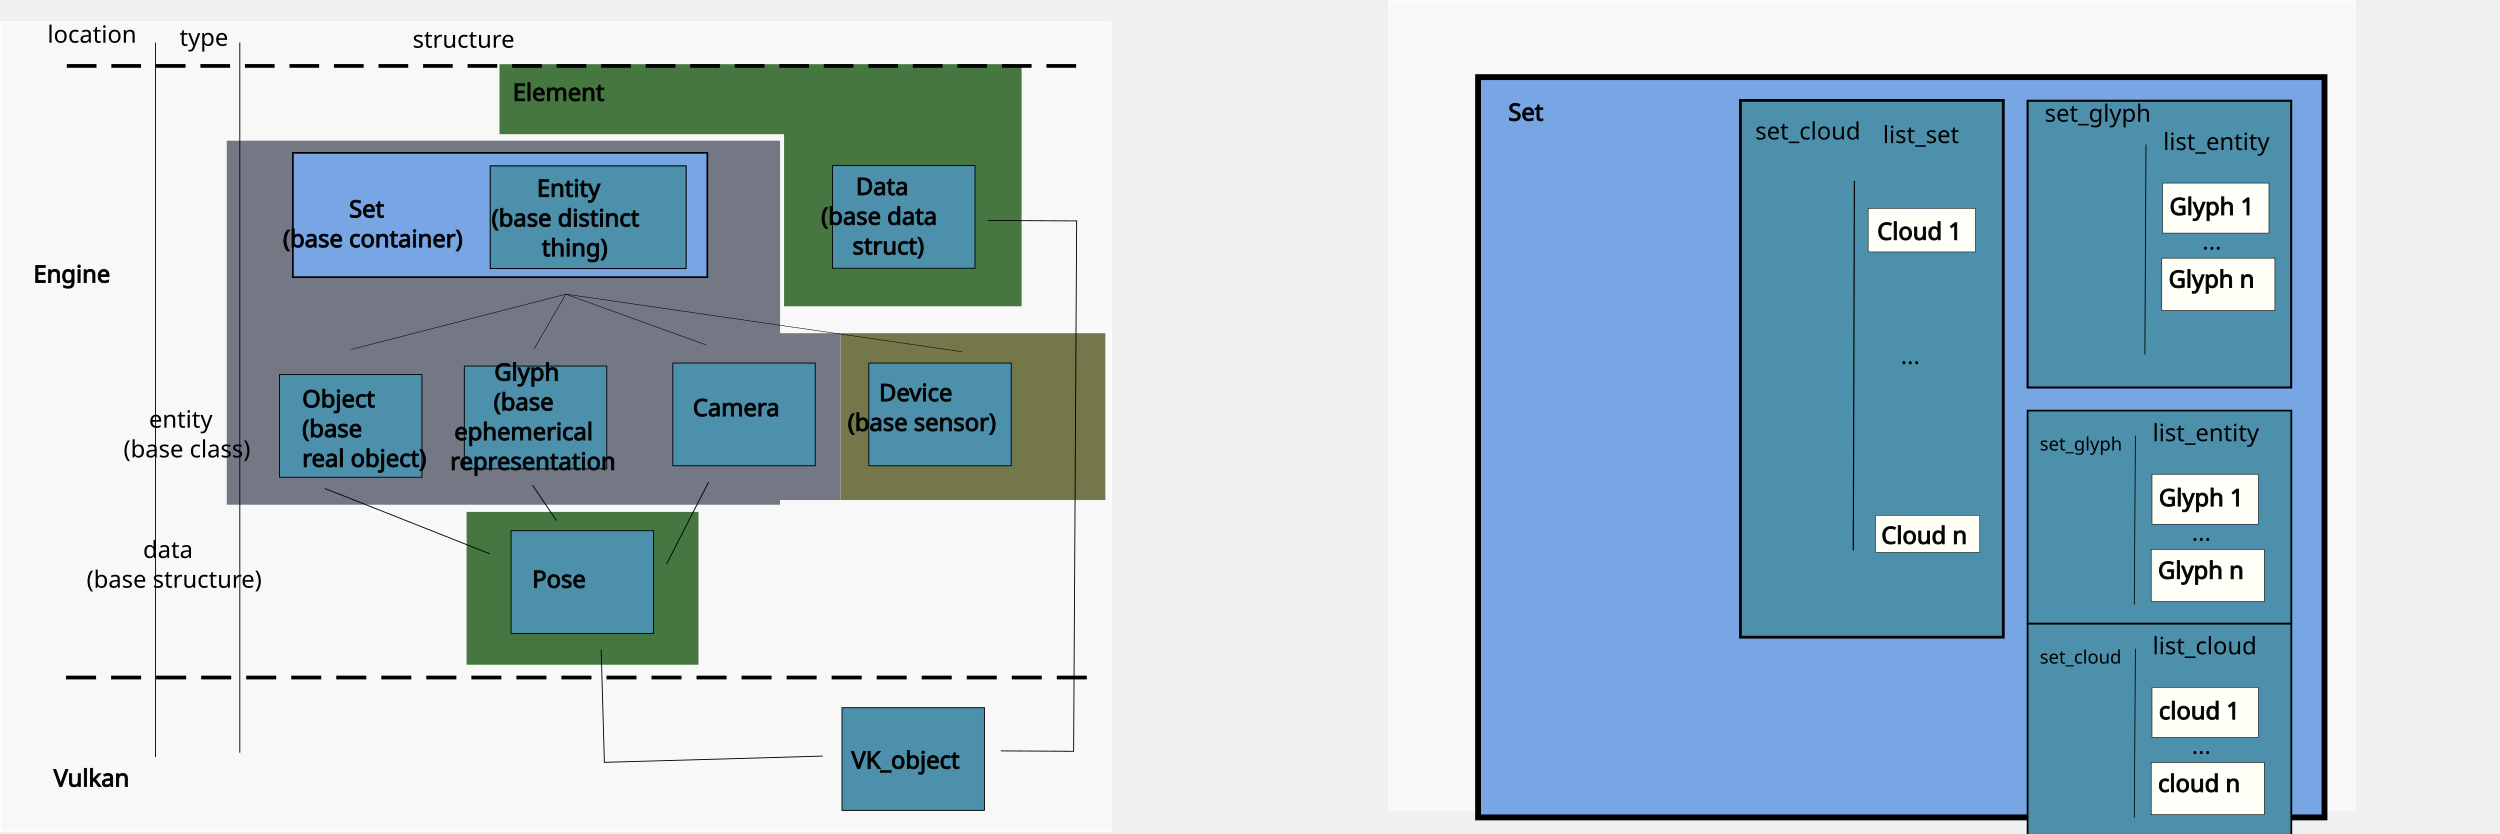
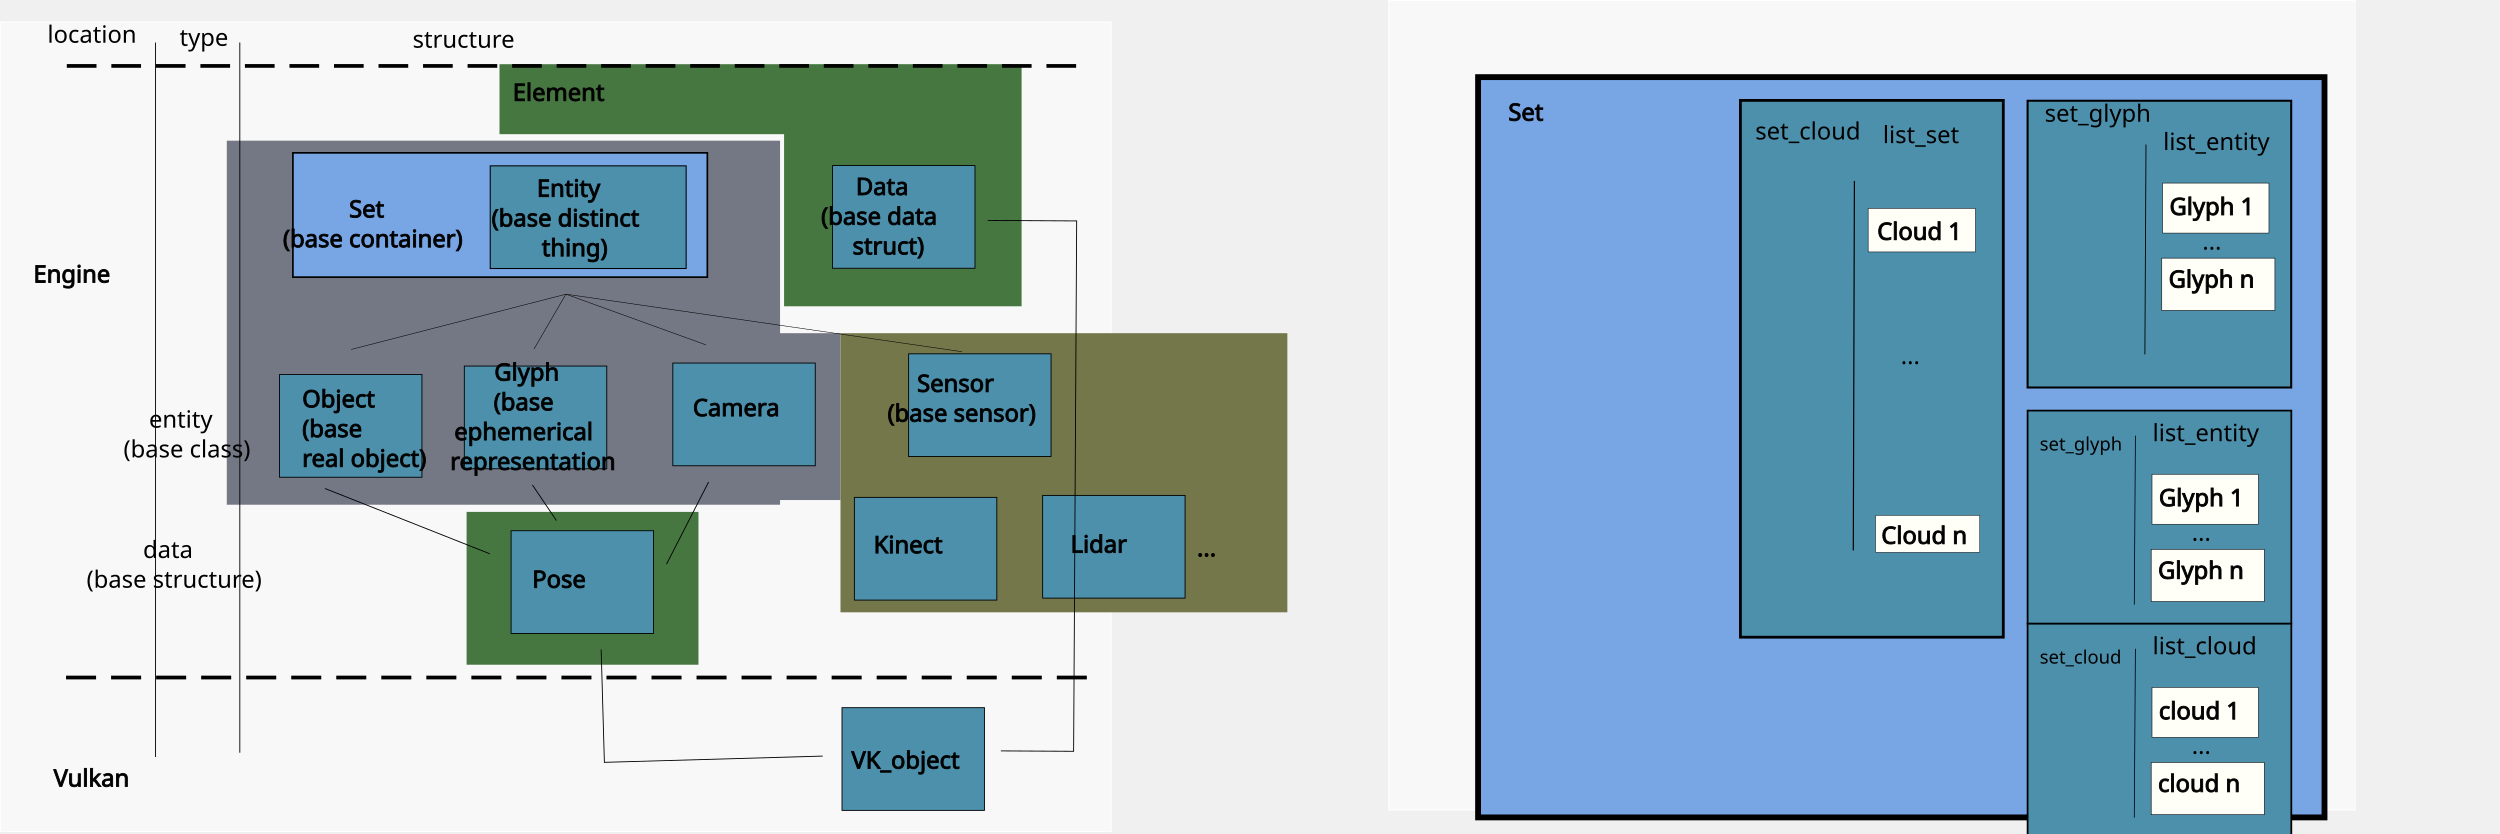
<svg xmlns="http://www.w3.org/2000/svg" width="741.434mm" height="247.051mm" viewBox="0 0 741.434 247.051" version="1.1" id="svg5">
  <defs id="defs2">
    <marker style="overflow:visible" id="TriangleOutL" refX="0.0" refY="0.0" orient="auto">
      <path transform="scale(0.8)" style="fill-rule:evenodd;fill:context-stroke;stroke:context-stroke;stroke-width:1.0pt" d="M 5.77,0.0 L -2.88,5.0 L -2.88,-5.0 L 5.77,0.0 z " id="path2060" />
    </marker>
    <marker style="overflow:visible" id="TriangleInL" refX="0.0" refY="0.0" orient="auto">
      <path transform="scale(-0.8)" style="fill-rule:evenodd;fill:context-stroke;stroke:context-stroke;stroke-width:1.0pt" d="M 5.77,0.0 L -2.88,5.0 L -2.88,-5.0 L 5.77,0.0 z " id="path2051" />
    </marker>
    <marker style="overflow:visible" id="TriangleInM" refX="0.0" refY="0.0" orient="auto">
      <path transform="scale(-0.4)" style="fill-rule:evenodd;fill:context-stroke;stroke:context-stroke;stroke-width:1.0pt" d="M 5.77,0.0 L -2.88,5.0 L -2.88,-5.0 L 5.77,0.0 z " id="path2054" />
    </marker>
  </defs>
  <g id="layer1" transform="translate(331.2248,2.925876)">
    <rect style="fill:#ffffff;fill-opacity:0.555;stroke:#ffffff;stroke-width:0.292" id="rect16124" width="329.398" height="240.062" x="-331.079" y="3.59" />
    <rect style="opacity:1;fill:#477741;fill-opacity:1;stroke:none;stroke-width:3" id="rect33543" width="151.901" height="20.757" x="-183.086" y="16.111" ry="0" />
    <rect style="opacity:1;fill:#477741;fill-opacity:1;stroke:none;stroke-width:3.559" id="rect33963" width="70.444" height="71.591" x="-98.69" y="16.318" />
    <rect style="fill:#747784;fill-opacity:1;stroke:none;stroke-width:6.669" id="rect33963-1" width="164.082" height="107.96" x="-263.963" y="38.798" />
    <rect style="fill:#747784;fill-opacity:1;stroke:none;stroke-width:3.124" id="rect33963-1-4" width="78.541" height="49.482" x="-160.502" y="95.89" />
-     <rect style="fill:#74774a;fill-opacity:1;stroke:none;stroke-width:3.124" id="rect33963-1-4-6" width="78.541" height="49.482" x="-81.961" y="95.89" />
+     <rect style="fill:#74774a;fill-opacity:1;stroke:none;stroke-width:5.249" id="rect33963-1-4-6" width="132.531" height="82.777" x="-81.961" y="95.89" />
    <rect style="fill:#477741;fill-opacity:1;stroke:none;stroke-width:2.798" id="rect33963-3" width="68.768" height="45.324" x="-192.844" y="148.89" />
    <text xml:space="preserve" style="font-size:7.056px;line-height:1.25;font-family:sans-serif;-inkscape-font-specification:'sans-serif, Normal';text-align:center;text-anchor:middle;stroke:#000000;stroke-width:0.265;stroke-opacity:1" x="-160.98" y="26.963" id="text1714-6">
      <tspan style="text-align:center;text-anchor:middle;stroke:#000000;stroke-width:0.265;stroke-opacity:1" x="-160.98" y="26.963" id="tspan5735-0">Element</tspan>
    </text>
    <rect style="fill:#78a5e4;fill-opacity:1;stroke:#000000;stroke-width:0.497;stroke-opacity:1" id="rect896-8" width="122.913" height="36.862" x="-244.356" y="42.407" />
    <rect style="fill:#4d90ac;fill-opacity:1;stroke:#000000;stroke-width:0.311;stroke-opacity:1" id="rect896" width="58.104" height="30.443" x="-185.838" y="46.263" />
    <text xml:space="preserve" style="font-size:7.056px;line-height:1.25;font-family:sans-serif;-inkscape-font-specification:'sans-serif, Normal';text-align:center;text-anchor:middle;stroke:#000000;stroke-width:0.265;stroke-opacity:1" x="-156.19" y="55.411" id="text1714">
      <tspan style="text-align:center;text-anchor:middle;stroke:#000000;stroke-width:0.265;stroke-opacity:1" x="-156.19" y="55.411" id="tspan5735">Entity</tspan>
      <tspan style="text-align:center;text-anchor:middle;stroke:#000000;stroke-width:0.265;stroke-opacity:1" x="-156.19" y="64.23" id="tspan5782">(base distinct </tspan>
      <tspan style="text-align:center;text-anchor:middle;stroke:#000000;stroke-width:0.265;stroke-opacity:1" x="-156.19" y="73.05" id="tspan7902">thing)</tspan>
    </text>
    <rect style="fill:#4d90ac;fill-opacity:1;stroke:#000000;stroke-width:0.265;stroke-opacity:1" id="rect896-89" width="42.244" height="30.462" x="-248.332" y="108.151" />
    <text xml:space="preserve" style="font-size:7.056px;line-height:1.25;font-family:sans-serif;-inkscape-font-specification:'sans-serif, Normal';stroke:#000000;stroke-width:0.265;stroke-opacity:1" x="-241.606" y="117.866" id="text1714-64">
      <tspan id="tspan1712-3" style="stroke:#000000;stroke-width:0.265;stroke-opacity:1" x="-241.606" y="117.866">Object</tspan>
      <tspan style="stroke:#000000;stroke-width:0.265;stroke-opacity:1" x="-241.606" y="126.686" id="tspan31374">(base</tspan>
      <tspan style="stroke:#000000;stroke-width:0.265;stroke-opacity:1" x="-241.606" y="135.505" id="tspan31376">real object)</tspan>
    </text>
    <rect style="fill:#4d90ac;fill-opacity:1;stroke:#000000;stroke-width:0.265;stroke-opacity:1" id="rect896-89-3" width="42.244" height="30.462" x="-84.312" y="46.171" />
    <text xml:space="preserve" style="font-size:7.056px;line-height:1.25;font-family:sans-serif;-inkscape-font-specification:'sans-serif, Normal';text-align:center;text-anchor:middle;stroke:#000000;stroke-width:0.265;stroke-opacity:1" x="-63.176" y="54.882" id="text1714-64-1">
      <tspan id="tspan1712-3-7" style="text-align:center;text-anchor:middle;stroke:#000000;stroke-width:0.265;stroke-opacity:1" x="-63.176" y="54.882">Data</tspan>
      <tspan style="text-align:center;text-anchor:middle;stroke:#000000;stroke-width:0.265;stroke-opacity:1" x="-63.176" y="63.701" id="tspan11288">(base data </tspan>
      <tspan style="text-align:center;text-anchor:middle;stroke:#000000;stroke-width:0.265;stroke-opacity:1" x="-63.176" y="72.521" id="tspan14858">struct)</tspan>
    </text>
    <text xml:space="preserve" style="font-size:7.056px;line-height:1.25;font-family:sans-serif;-inkscape-font-specification:'sans-serif, Normal';text-align:center;text-anchor:middle;stroke:#000000;stroke-width:0.265;stroke-opacity:1" x="-216.072" y="61.55" id="text1714-83">
      <tspan style="text-align:center;text-anchor:middle;stroke:#000000;stroke-width:0.265;stroke-opacity:1" x="-216.072" y="61.55" id="tspan4414">Set</tspan>
      <tspan style="text-align:center;text-anchor:middle;stroke:#000000;stroke-width:0.265;stroke-opacity:1" x="-216.072" y="70.369" id="tspan4418">(base container)</tspan>
    </text>
    <rect style="fill:#4d90ac;fill-opacity:1;stroke:#000000;stroke-width:0.265;stroke-opacity:1" id="rect896-1-5" width="42.244" height="30.462" x="-81.513" y="206.952" />
    <text xml:space="preserve" style="font-size:7.056px;line-height:1.25;font-family:sans-serif;-inkscape-font-specification:'sans-serif, Normal';stroke:#000000;stroke-width:0.265;stroke-opacity:1" x="-78.71" y="225.005" id="text1714-7-9">
      <tspan id="tspan1712-5-7" style="stroke:#000000;stroke-width:0.265;stroke-opacity:1" x="-78.71" y="225.005">VK_object</tspan>
    </text>
    <rect style="fill:#4d90ac;fill-opacity:1;stroke:#000000;stroke-width:0.265;stroke-opacity:1" id="rect896-17" width="42.244" height="30.462" x="-193.519" y="105.636" />
    <text xml:space="preserve" style="font-size:7.056px;line-height:1.25;font-family:sans-serif;-inkscape-font-specification:'sans-serif, Normal';text-align:center;text-anchor:middle;stroke:#000000;stroke-width:0.265;stroke-opacity:1" x="-168.595" y="109.943" id="text1714-8">
      <tspan id="tspan1712-57" style="text-align:center;text-anchor:middle;stroke:#000000;stroke-width:0.265;stroke-opacity:1" x="-168.595" y="109.943">Glyph</tspan>
      <tspan style="text-align:center;text-anchor:middle;stroke:#000000;stroke-width:0.265;stroke-opacity:1" x="-168.595" y="118.763" id="tspan16066">(base </tspan>
      <tspan style="text-align:center;text-anchor:middle;stroke:#000000;stroke-width:0.265;stroke-opacity:1" x="-168.595" y="127.582" id="tspan20344">ephemerical </tspan>
      <tspan style="text-align:center;text-anchor:middle;stroke:#000000;stroke-width:0.265;stroke-opacity:1" x="-168.595" y="136.401" id="tspan23356">representation</tspan>
    </text>
-     <rect style="fill:#4d90ac;fill-opacity:1;stroke:#000000;stroke-width:0.265;stroke-opacity:1" id="rect896-17-4" width="42.244" height="30.462" x="-73.558" y="104.751" />
-     <text xml:space="preserve" style="font-size:7.056px;line-height:1.25;font-family:sans-serif;-inkscape-font-specification:'sans-serif, Normal';text-align:center;text-anchor:middle;stroke:#000000;stroke-width:0.265;stroke-opacity:1" x="-53.231" y="116.025" id="text1714-8-1">
-       <tspan id="tspan1712-57-8" style="text-align:center;text-anchor:middle;stroke:#000000;stroke-width:0.265;stroke-opacity:1" x="-53.231" y="116.025">Device</tspan>
-       <tspan style="text-align:center;text-anchor:middle;stroke:#000000;stroke-width:0.265;stroke-opacity:1" x="-53.231" y="124.844" id="tspan25914">(base sensor)</tspan>
+     <rect style="fill:#4d90ac;fill-opacity:1;stroke:#000000;stroke-width:0.265;stroke-opacity:1" id="rect896-17-4" width="42.244" height="30.462" x="-61.754" y="102.005" />
+     <text xml:space="preserve" style="font-size:7.056px;line-height:1.25;font-family:sans-serif;-inkscape-font-specification:'sans-serif, Normal';text-align:center;text-anchor:middle;stroke:#000000;stroke-width:0.265;stroke-opacity:1" x="-41.428" y="113.279" id="text1714-8-1">
+       <tspan id="tspan1712-57-8" style="text-align:center;text-anchor:middle;stroke:#000000;stroke-width:0.265;stroke-opacity:1" x="-41.428" y="113.279">Sensor</tspan>
+       <tspan style="text-align:center;text-anchor:middle;stroke:#000000;stroke-width:0.265;stroke-opacity:1" x="-41.428" y="122.098" id="tspan25914">(base sensor)</tspan>
+     </text>
+     <rect style="fill:#4d90ac;fill-opacity:1;stroke:#000000;stroke-width:0.265;stroke-opacity:1" id="rect896-17-4-4" width="42.244" height="30.462" x="-77.841" y="144.583" />
+     <text xml:space="preserve" style="font-size:7.056px;line-height:1.25;font-family:sans-serif;-inkscape-font-specification:'sans-serif, Normal';text-align:center;text-anchor:middle;stroke:#000000;stroke-width:0.265;stroke-opacity:1" x="-57.32" y="161.122" id="text1714-8-1-3">
+       <tspan style="text-align:center;text-anchor:middle;stroke:#000000;stroke-width:0.265;stroke-opacity:1" x="-57.32" y="161.122" id="tspan25914-4">Kinect</tspan>
+     </text>
+     <rect style="fill:#4d90ac;fill-opacity:1;stroke:#000000;stroke-width:0.265;stroke-opacity:1" id="rect896-17-4-42" width="42.244" height="30.462" x="-22.007" y="144.003" />
+     <text xml:space="preserve" style="font-size:7.056px;line-height:1.25;font-family:sans-serif;-inkscape-font-specification:'sans-serif, Normal';text-align:center;text-anchor:middle;stroke:#000000;stroke-width:0.265;stroke-opacity:1" x="-0.775" y="160.962" id="text1714-8-1-2">
+       <tspan style="text-align:center;text-anchor:middle;stroke:#000000;stroke-width:0.265;stroke-opacity:1" x="-0.775" y="160.962" id="tspan25914-41">Lidar</tspan>
+     </text>
+     <text xml:space="preserve" style="font-size:7.056px;line-height:1.25;font-family:sans-serif;-inkscape-font-specification:'sans-serif, Normal';text-align:center;text-anchor:middle;stroke:#000000;stroke-width:0.265;stroke-opacity:1" x="31.19" y="162.059" id="text1714-8-1-2-8">
+       <tspan style="text-align:center;text-anchor:middle;stroke:#000000;stroke-width:0.265;stroke-opacity:1" x="31.19" y="162.059" id="tspan25914-41-9">...</tspan>
    </text>
    <rect style="fill:#4d90ac;fill-opacity:1;stroke:#000000;stroke-width:0.265;stroke-opacity:1" id="rect896-17-4-1" width="42.244" height="30.462" x="-131.684" y="104.745" />
    <text xml:space="preserve" style="font-size:7.056px;line-height:1.25;font-family:sans-serif;-inkscape-font-specification:'sans-serif, Normal';stroke:#000000;stroke-width:0.265;stroke-opacity:1" x="-125.745" y="120.475" id="text1714-8-1-7">
      <tspan id="tspan1712-57-8-5" style="stroke:#000000;stroke-width:0.265;stroke-opacity:1" x="-125.745" y="120.475">Camera</tspan>
    </text>
    <text xml:space="preserve" style="font-size:7.056px;line-height:1.25;font-family:sans-serif;-inkscape-font-specification:'sans-serif, Normal';stroke:#000000;stroke-width:0.265;stroke-opacity:1" x="-321.31" y="80.848" id="text10767">
      <tspan id="tspan10765" style="stroke:#000000;stroke-width:0.265;stroke-opacity:1" x="-321.31" y="80.848">Engine</tspan>
    </text>
    <text xml:space="preserve" style="font-size:7.056px;line-height:1.25;font-family:sans-serif;-inkscape-font-specification:'sans-serif, Normal';stroke:#000000;stroke-width:0.265;stroke-opacity:1" x="-315.326" y="230.328" id="text11761">
      <tspan id="tspan11759" style="stroke:#000000;stroke-width:0.265;stroke-opacity:1" x="-315.326" y="230.328">Vulkan</tspan>
    </text>
    <path style="fill:none;stroke:#000000;stroke-width:1.101;stroke-linecap:butt;stroke-linejoin:miter;stroke-miterlimit:4;stroke-dasharray:8.804, 4.402;stroke-dashoffset:0;stroke-opacity:1" d="M -311.409,16.625 H -11.314" id="path12759" />
    <path style="fill:none;stroke:#000000;stroke-width:1.113;stroke-linecap:butt;stroke-linejoin:miter;stroke-miterlimit:4;stroke-dasharray:8.904, 4.452;stroke-dashoffset:0;stroke-opacity:1" d="M -311.633,198.011 H -4.699" id="path12759-5" />
    <path style="fill:none;stroke:#000000;stroke-width:0.153px;stroke-linecap:butt;stroke-linejoin:miter;stroke-opacity:1" d="m -163.398,84.321 -9.472,16.288" id="path14612" />
    <path style="fill:none;stroke:#000000;stroke-width:0.153px;stroke-linecap:butt;stroke-linejoin:miter;stroke-opacity:1" d="m -163.398,84.321 -63.69,16.388" id="path14614" />
    <path style="fill:none;stroke:#000000;stroke-width:0.153px;stroke-linecap:butt;stroke-linejoin:miter;stroke-opacity:1" d="M -163.398,84.321 -45.904,101.389" id="path1873" />
    <path style="fill:none;stroke:#000000;stroke-width:0.153px;stroke-linecap:butt;stroke-linejoin:miter;stroke-opacity:1" d="m -163.398,84.321 41.542,15.037" id="path1873-1" />
    <rect style="fill:#ffffff;fill-opacity:0.555;stroke:#ffffff;stroke-width:0.273" id="rect16124-3" width="286.585" height="240.081" x="80.655" y="-2.79" />
    <rect style="fill:#ffffff;fill-opacity:0.555;stroke:#ffffff;stroke-width:0.215" id="rect16124-3-0" width="291.162" height="147.15" x="140.207" y="259.818" />
    <rect style="fill:#78a5e4;fill-opacity:1;stroke:#000000;stroke-width:1.734;stroke-opacity:1" id="rect896-8-1" width="251.026" height="219.547" x="107.136" y="19.949" />
    <rect style="fill:#4d90ac;fill-opacity:1;stroke:#000000;stroke-width:0.602;stroke-opacity:1" id="rect896-7" width="78.178" height="85.044" x="270.106" y="26.953" />
    <rect style="fill:#4d90ac;fill-opacity:1;stroke:#000000;stroke-width:0.823;stroke-opacity:1" id="rect896-7-2" width="77.958" height="159.202" x="184.941" y="26.849" />
    <rect style="fill:#fffff7;fill-opacity:1;stroke:#000000;stroke-width:0.15;stroke-opacity:1" id="rect896-17-4-1-4" width="31.811" height="12.914" x="222.821" y="58.876" />
    <text xml:space="preserve" style="font-size:7.056px;line-height:1.25;font-family:sans-serif;-inkscape-font-specification:'sans-serif, Normal';stroke:#000000;stroke-width:0.265;stroke-opacity:1" x="225.505" y="68.186" id="text1714-5">
      <tspan id="tspan1712-9" style="stroke:#000000;stroke-width:0.265;stroke-opacity:1" x="225.505" y="68.186">Cloud 1</tspan>
    </text>
    <rect style="fill:#fffff7;fill-opacity:1;stroke:#000000;stroke-width:0.136;stroke-opacity:1" id="rect896-17-4-1-4-8" width="30.887" height="10.939" x="225.033" y="149.925" />
    <text xml:space="preserve" style="font-size:7.056px;line-height:1.25;font-family:sans-serif;-inkscape-font-specification:'sans-serif, Normal';stroke:#000000;stroke-width:0.265;stroke-opacity:1" x="226.716" y="158.346" id="text1714-5-9">
      <tspan id="tspan1712-9-3" style="stroke:#000000;stroke-width:0.265;stroke-opacity:1" x="226.716" y="158.346">Cloud n</tspan>
    </text>
    <text xml:space="preserve" style="font-size:7.056px;line-height:1.25;font-family:sans-serif;-inkscape-font-specification:'sans-serif, Normal';stroke:#000000;stroke-width:0.265;stroke-opacity:1" x="116.098" y="32.844" id="text1714-83-7">
      <tspan id="tspan1712-1-8" style="stroke:#000000;stroke-width:0.265;stroke-opacity:1" x="116.098" y="32.844">Set</tspan>
    </text>
    <text xml:space="preserve" style="font-size:7.056px;line-height:1.25;font-family:sans-serif;-inkscape-font-specification:'sans-serif, Normal';stroke-width:0.265" x="189.342" y="38.43" id="text7446">
      <tspan id="tspan7444" style="stroke-width:0.265" x="189.342" y="38.43">set_cloud</tspan>
    </text>
    <rect style="fill:#fffff7;fill-opacity:1;stroke:#000000;stroke-width:0.16;stroke-opacity:1" id="rect896-17-4-1-4-9" width="31.545" height="14.833" x="310.143" y="51.369" />
    <text xml:space="preserve" style="font-size:7.056px;line-height:1.25;font-family:sans-serif;-inkscape-font-specification:'sans-serif, Normal';stroke:#000000;stroke-width:0.265;stroke-opacity:1" x="312.179" y="60.823" id="text1714-5-2">
      <tspan id="tspan1712-9-2" style="stroke:#000000;stroke-width:0.265;stroke-opacity:1" x="312.179" y="60.823">Glyph 1</tspan>
    </text>
    <rect style="fill:#fffff7;fill-opacity:1;stroke:#000000;stroke-width:0.169;stroke-opacity:1" id="rect896-17-4-1-4-5-4" width="33.558" height="15.517" x="309.899" y="73.63" />
    <text xml:space="preserve" style="font-size:7.056px;line-height:1.25;font-family:sans-serif;-inkscape-font-specification:'sans-serif, Normal';stroke:#000000;stroke-width:0.265;stroke-opacity:1" x="311.923" y="82.361" id="text1714-5-9-7">
      <tspan id="tspan1712-9-4-7" style="stroke:#000000;stroke-width:0.265;stroke-opacity:1" x="311.923" y="82.361">Glyph n</tspan>
    </text>
    <text xml:space="preserve" style="font-size:7.056px;line-height:1.25;font-family:sans-serif;-inkscape-font-specification:'sans-serif, Normal';stroke-width:0.265" x="321.918" y="71.095" id="text2702-5">
      <tspan id="tspan2700-4" style="stroke-width:0.265" x="321.918" y="71.095">...</tspan>
    </text>
    <text xml:space="preserve" style="font-size:7.056px;line-height:1.25;font-family:sans-serif;-inkscape-font-specification:'sans-serif, Normal';stroke-width:0.265" x="232.485" y="105.033" id="text2702-5-0">
      <tspan id="tspan2700-4-6" style="stroke-width:0.265" x="232.485" y="105.033">...</tspan>
    </text>
    <text xml:space="preserve" style="font-size:7.056px;line-height:1.25;font-family:sans-serif;-inkscape-font-specification:'sans-serif, Normal';stroke-width:0.265" x="275.169" y="33.171" id="text25968">
      <tspan id="tspan25966" style="stroke-width:0.265" x="275.169" y="33.171">set_glyph</tspan>
    </text>
    <rect style="fill:#4d90ac;fill-opacity:1;stroke:#000000;stroke-width:0.519;stroke-opacity:1" id="rect896-7-6" width="78.214" height="63.201" x="270.106" y="118.848" />
    <path style="fill:none;stroke:#000000;stroke-width:0.265px;stroke-linecap:butt;stroke-linejoin:miter;stroke-opacity:1" d="m 305.22,39.923 -0.329,62.266" id="path43190" />
    <path style="fill:none;stroke:#000000;stroke-width:0.351px;stroke-linecap:butt;stroke-linejoin:miter;stroke-opacity:1" d="M 218.741,50.729 218.412,160.32" id="path43190-2" />
    <text xml:space="preserve" style="font-size:7.056px;line-height:1.25;font-family:sans-serif;-inkscape-font-specification:'sans-serif, Normal';stroke-width:0.265" x="310.321" y="41.565" id="text44998">
      <tspan id="tspan44996" style="stroke-width:0.265" x="310.321" y="41.565">list_entity</tspan>
    </text>
    <rect style="fill:#fffff7;fill-opacity:1;stroke:#000000;stroke-width:0.16;stroke-opacity:1" id="rect896-17-4-1-4-9-5" width="31.545" height="14.833" x="307.003" y="137.718" />
    <text xml:space="preserve" style="font-size:7.056px;line-height:1.25;font-family:sans-serif;-inkscape-font-specification:'sans-serif, Normal';stroke:#000000;stroke-width:0.265;stroke-opacity:1" x="309.04" y="147.172" id="text1714-5-2-0">
      <tspan id="tspan1712-9-2-6" style="stroke:#000000;stroke-width:0.265;stroke-opacity:1" x="309.04" y="147.172">Glyph 1</tspan>
    </text>
    <rect style="fill:#fffff7;fill-opacity:1;stroke:#000000;stroke-width:0.169;stroke-opacity:1" id="rect896-17-4-1-4-5-4-4" width="33.558" height="15.517" x="306.76" y="159.979" />
    <text xml:space="preserve" style="font-size:7.056px;line-height:1.25;font-family:sans-serif;-inkscape-font-specification:'sans-serif, Normal';stroke:#000000;stroke-width:0.265;stroke-opacity:1" x="308.784" y="168.71" id="text1714-5-9-7-6">
      <tspan id="tspan1712-9-4-7-2" style="stroke:#000000;stroke-width:0.265;stroke-opacity:1" x="308.784" y="168.71">Glyph n</tspan>
    </text>
    <text xml:space="preserve" style="font-size:7.056px;line-height:1.25;font-family:sans-serif;-inkscape-font-specification:'sans-serif, Normal';stroke-width:0.265" x="318.779" y="157.444" id="text2702-5-5">
      <tspan id="tspan2700-4-8" style="stroke-width:0.265" x="318.779" y="157.444">...</tspan>
    </text>
    <text xml:space="preserve" style="font-size:5.479px;line-height:1.25;font-family:sans-serif;-inkscape-font-specification:'sans-serif, Normal';stroke-width:0.205" x="273.697" y="130.676" id="text25968-6">
      <tspan id="tspan25966-2" style="stroke-width:0.205" x="273.697" y="130.676">set_glyph</tspan>
    </text>
    <path style="fill:none;stroke:#000000;stroke-width:0.238px;stroke-linecap:butt;stroke-linejoin:miter;stroke-opacity:1" d="m 302.081,126.273 -0.33,50.106" id="path43190-8" />
    <text xml:space="preserve" style="font-size:7.056px;line-height:1.25;font-family:sans-serif;-inkscape-font-specification:'sans-serif, Normal';stroke-width:0.265" x="307.181" y="127.914" id="text44998-4">
      <tspan id="tspan44996-7" style="stroke-width:0.265" x="307.181" y="127.914">list_entity</tspan>
    </text>
    <rect style="fill:#4d90ac;fill-opacity:1;stroke:#000000;stroke-width:0.519;stroke-opacity:1" id="rect896-7-6-9" width="78.214" height="63.201" x="270.106" y="182.049" />
    <rect style="fill:#fffff7;fill-opacity:1;stroke:#000000;stroke-width:0.16;stroke-opacity:1" id="rect896-17-4-1-4-9-5-9" width="31.545" height="14.833" x="307.003" y="200.919" />
    <text xml:space="preserve" style="font-size:7.056px;line-height:1.25;font-family:sans-serif;-inkscape-font-specification:'sans-serif, Normal';stroke:#000000;stroke-width:0.265;stroke-opacity:1" x="309.04" y="210.373" id="text1714-5-2-0-0">
      <tspan id="tspan1712-9-2-6-8" style="stroke:#000000;stroke-width:0.265;stroke-opacity:1" x="309.04" y="210.373">cloud 1</tspan>
    </text>
    <rect style="fill:#fffff7;fill-opacity:1;stroke:#000000;stroke-width:0.169;stroke-opacity:1" id="rect896-17-4-1-4-5-4-4-1" width="33.558" height="15.517" x="306.76" y="223.18" />
    <text xml:space="preserve" style="font-size:7.056px;line-height:1.25;font-family:sans-serif;-inkscape-font-specification:'sans-serif, Normal';stroke:#000000;stroke-width:0.265;stroke-opacity:1" x="308.784" y="231.911" id="text1714-5-9-7-6-3">
      <tspan id="tspan1712-9-4-7-2-1" style="stroke:#000000;stroke-width:0.265;stroke-opacity:1" x="308.784" y="231.911">cloud n</tspan>
    </text>
    <text xml:space="preserve" style="font-size:7.056px;line-height:1.25;font-family:sans-serif;-inkscape-font-specification:'sans-serif, Normal';stroke-width:0.265" x="318.779" y="220.645" id="text2702-5-5-1">
      <tspan id="tspan2700-4-8-0" style="stroke-width:0.265" x="318.779" y="220.645">...</tspan>
    </text>
    <text xml:space="preserve" style="font-size:5.479px;line-height:1.25;font-family:sans-serif;-inkscape-font-specification:'sans-serif, Normal';stroke-width:0.205" x="273.697" y="193.877" id="text25968-6-3">
      <tspan id="tspan25966-2-4" style="stroke-width:0.205" x="273.697" y="193.877">set_cloud</tspan>
    </text>
    <path style="fill:none;stroke:#000000;stroke-width:0.238px;stroke-linecap:butt;stroke-linejoin:miter;stroke-opacity:1" d="m 302.081,189.474 -0.33,50.106" id="path43190-8-0" />
    <path style="fill:none;stroke:#000000;stroke-width:0.238px;stroke-linecap:butt;stroke-linejoin:miter;stroke-opacity:1" d="m 194.453,284.786 -0.33,50.106" id="path43190-8-0-1" />
    <path style="fill:none;stroke:#000000;stroke-width:0.238px;stroke-linecap:butt;stroke-linejoin:miter;stroke-opacity:1" d="m 239.618,284.938 -0.33,50.106" id="path43190-8-0-1-9" />
    <path style="fill:none;stroke:#000000;stroke-width:0.358px;stroke-linecap:butt;stroke-linejoin:miter;stroke-opacity:1" d="m 299.463,281.949 -0.325,115.656" id="path43190-8-0-1-9-2" />
    <path style="fill:none;stroke:#000000;stroke-width:0.358px;stroke-linecap:butt;stroke-linejoin:miter;stroke-opacity:1" d="M 363.132,283.07 362.807,398.726" id="path43190-8-0-1-9-2-5" />
    <text xml:space="preserve" style="font-size:7.056px;line-height:1.25;font-family:sans-serif;-inkscape-font-specification:'sans-serif, Normal';stroke-width:0.265" x="307.181" y="191.116" id="text44998-4-3">
      <tspan id="tspan44996-7-9" style="stroke-width:0.265" x="307.181" y="191.116">list_cloud</tspan>
    </text>
    <text xml:space="preserve" style="font-size:7.056px;line-height:1.25;font-family:sans-serif;-inkscape-font-specification:'sans-serif, Normal';stroke-width:0.265" x="227.192" y="39.515" id="text44998-4-2">
      <tspan id="tspan44996-7-4" style="stroke-width:0.265" x="227.192" y="39.515">list_set</tspan>
    </text>
    <text xml:space="preserve" style="font-size:7.056px;line-height:1.25;font-family:sans-serif;-inkscape-font-specification:'sans-serif, Normal';stroke-width:0.265" x="164.102" y="291.428" id="text69573">
      <tspan id="tspan69571" style="stroke-width:0.265" x="164.102" y="291.428">dataset</tspan>
    </text>
    <text xml:space="preserve" style="font-size:7.056px;line-height:1.25;font-family:sans-serif;-inkscape-font-specification:'sans-serif, Normal';stroke-width:0.265" x="196.769" y="290.579" id="text70765">
      <tspan id="tspan70763" style="stroke-width:0.265" x="196.769" y="290.579">world</tspan>
    </text>
    <text xml:space="preserve" style="font-size:7.056px;line-height:1.25;font-family:sans-serif;-inkscape-font-specification:'sans-serif, Normal';stroke-width:0.265" x="196.364" y="305.321" id="text71825">
      <tspan id="tspan71823" style="stroke-width:0.265" x="196.364" y="305.321">Scene</tspan>
    </text>
    <text xml:space="preserve" style="font-size:7.056px;line-height:1.25;font-family:sans-serif;-inkscape-font-specification:'sans-serif, Normal';stroke-width:0.265" x="245.875" y="290.634" id="text74757">
      <tspan id="tspan74755" style="stroke-width:0.265" x="245.875" y="290.634">Glyph</tspan>
    </text>
    <text xml:space="preserve" style="font-size:7.056px;line-height:1.25;font-family:sans-serif;-inkscape-font-specification:'sans-serif, Normal';stroke-width:0.265" x="245.097" y="304.753" id="text77149">
      <tspan id="tspan77147" style="stroke-width:0.265" x="245.097" y="304.753">Capture/</tspan>
      <tspan style="stroke-width:0.265" x="245.097" y="313.572" id="tspan78315">Playback_ID</tspan>
    </text>
    <path style="fill:none;stroke:#000000;stroke-width:0.361px;stroke-linecap:butt;stroke-linejoin:miter;stroke-opacity:1" d="m 195.024,296.123 h 226.472" id="path79090" />
    <path style="fill:none;stroke:#000000;stroke-width:0.323px;stroke-linecap:butt;stroke-linejoin:miter;stroke-opacity:1" d="M 241.87,351.225 H 423.442" id="path79090-6" />
    <text xml:space="preserve" style="font-size:7.056px;line-height:1.25;font-family:sans-serif;-inkscape-font-specification:'sans-serif, Normal';stroke-width:0.265" x="248.819" y="364.621" id="text80172">
      <tspan id="tspan80170" style="stroke-width:0.265" x="248.819" y="364.621">cloud_name</tspan>
    </text>
    <text xml:space="preserve" style="font-size:7.056px;line-height:1.25;font-family:sans-serif;-inkscape-font-specification:'sans-serif, Normal';stroke-width:0.265" x="304.365" y="305.814" id="text86422">
      <tspan id="tspan86420" style="stroke-width:0.265" x="304.365" y="305.814">Glyph</tspan>
    </text>
    <text xml:space="preserve" style="font-size:7.056px;line-height:1.25;font-family:sans-serif;-inkscape-font-specification:'sans-serif, Normal';stroke-width:0.265" x="367.551" y="304.944" id="text86422-2">
      <tspan id="tspan86420-76" style="stroke-width:0.265" x="367.551" y="304.944">AABB</tspan>
    </text>
    <text xml:space="preserve" style="font-size:7.056px;line-height:1.25;font-family:sans-serif;-inkscape-font-specification:'sans-serif, Normal';stroke-width:0.265" x="303.546" y="325.718" id="text86422-6">
      <tspan id="tspan86420-7" style="stroke-width:0.265" x="303.546" y="325.718">Camera</tspan>
    </text>
    <text xml:space="preserve" style="font-size:7.056px;line-height:1.25;font-family:sans-serif;-inkscape-font-specification:'sans-serif, Normal';fill:#007f00;fill-opacity:1;stroke-width:0.265" x="167.984" y="299.815" id="text89202">
      <tspan id="tspan89200" style="fill:#007f00;fill-opacity:1;stroke-width:0.265" x="167.984" y="299.815">Set</tspan>
    </text>
    <text xml:space="preserve" style="font-size:7.056px;line-height:1.25;font-family:sans-serif;-inkscape-font-specification:'sans-serif, Normal';fill:#007f00;fill-opacity:1;stroke-width:0.265" x="214.749" y="295.572" id="text89202-9">
      <tspan id="tspan89200-3" style="fill:#007f00;fill-opacity:1;stroke-width:0.265" x="214.749" y="295.572">Set</tspan>
    </text>
    <text xml:space="preserve" style="font-size:7.056px;line-height:1.25;font-family:sans-serif;-inkscape-font-specification:'sans-serif, Normal';fill:#007f00;fill-opacity:1;stroke-width:0.265" x="215.044" y="315.072" id="text89202-3">
      <tspan id="tspan89200-8" style="fill:#007f00;fill-opacity:1;stroke-width:0.265" x="215.044" y="315.072">Set</tspan>
    </text>
    <text xml:space="preserve" style="font-size:7.056px;line-height:1.25;font-family:sans-serif;-inkscape-font-specification:'sans-serif, Normal';fill:#007f00;fill-opacity:1;stroke-width:0.265" x="283.044" y="324.256" id="text89202-3-4">
      <tspan id="tspan89200-8-0" style="fill:#007f00;fill-opacity:1;stroke-width:0.265" x="283.044" y="324.256">Set</tspan>
    </text>
    <text xml:space="preserve" style="font-size:7.056px;line-height:1.25;font-family:sans-serif;-inkscape-font-specification:'sans-serif, Normal';fill:#007f00;fill-opacity:1;stroke-width:0.265" x="322.596" y="312.644" id="text89202-3-4-1">
      <tspan id="tspan89200-8-0-3" style="fill:#007f00;fill-opacity:1;stroke-width:0.265" x="322.596" y="312.644">Set</tspan>
    </text>
    <text xml:space="preserve" style="font-size:7.056px;line-height:1.25;font-family:sans-serif;-inkscape-font-specification:'sans-serif, Normal';fill:#007f00;fill-opacity:1;stroke-width:0.265" x="286.164" y="373.079" id="text89202-3-0">
      <tspan id="tspan89200-8-4" style="fill:#007f00;fill-opacity:1;stroke-width:0.265" x="286.164" y="373.079">Set</tspan>
    </text>
    <text xml:space="preserve" style="font-size:7.056px;line-height:1.25;font-family:sans-serif;-inkscape-font-specification:'sans-serif, Normal';fill:#004592;fill-opacity:1;stroke-width:0.265" x="388.12" y="311.862" id="text90900">
      <tspan id="tspan90898" style="fill:#004592;fill-opacity:1;stroke-width:0.265" x="388.12" y="311.862">Entity</tspan>
    </text>
    <text xml:space="preserve" style="font-size:7.056px;line-height:1.25;font-family:sans-serif;-inkscape-font-specification:'sans-serif, Normal';fill:#004592;fill-opacity:1;stroke-width:0.265" x="333.438" y="329.196" id="text90900-5">
      <tspan id="tspan90898-69" style="fill:#004592;fill-opacity:1;stroke-width:0.265" x="333.438" y="329.196">Entity</tspan>
    </text>
    <text xml:space="preserve" style="font-size:7.056px;line-height:1.25;font-family:sans-serif;-inkscape-font-specification:'sans-serif, Normal';stroke-width:0.265" x="310.972" y="383.437" id="text87800-8">
      <tspan id="tspan87798-7" style="stroke-width:0.265" x="310.972" y="383.437">cloud</tspan>
    </text>
    <text xml:space="preserve" style="font-size:7.056px;line-height:1.25;font-family:sans-serif;-inkscape-font-specification:'sans-serif, Normal';fill:#004592;fill-opacity:1;stroke-width:0.265" x="330.7" y="390.177" id="text90900-6-2">
      <tspan id="tspan90898-6-8" style="fill:#004592;fill-opacity:1;stroke-width:0.265" x="330.7" y="390.177">Entity</tspan>
    </text>
    <text xml:space="preserve" style="font-size:7.056px;line-height:1.25;font-family:sans-serif;-inkscape-font-specification:'sans-serif, Normal';stroke-width:0.265" x="302.77" y="342.432" id="text87800-8-2">
      <tspan id="tspan87798-7-9" style="stroke-width:0.265" x="302.77" y="342.432">cloud</tspan>
    </text>
    <text xml:space="preserve" style="font-size:7.056px;line-height:1.25;font-family:sans-serif;-inkscape-font-specification:'sans-serif, Normal';fill:#004592;fill-opacity:1;stroke-width:0.265" x="322.498" y="349.172" id="text90900-6-2-9">
      <tspan id="tspan90898-6-8-6" style="fill:#004592;fill-opacity:1;stroke-width:0.265" x="322.498" y="349.172">Entity</tspan>
    </text>
    <text xml:space="preserve" style="font-size:7.056px;line-height:1.25;font-family:sans-serif;-inkscape-font-specification:'sans-serif, Normal';fill:#004592;fill-opacity:1;stroke-width:0.265" x="266.469" y="293.903" id="text90900-0">
      <tspan id="tspan90898-5" style="fill:#004592;fill-opacity:1;stroke-width:0.265" x="266.469" y="293.903">Entity</tspan>
    </text>
    <text xml:space="preserve" style="font-size:7.056px;line-height:1.25;font-family:sans-serif;-inkscape-font-specification:'sans-serif, Normal';stroke-width:0.265" x="367.821" y="312.914" id="text97051">
      <tspan id="tspan97049" style="stroke-width:0.265" x="367.821" y="312.914">Axis</tspan>
    </text>
    <text xml:space="preserve" style="font-size:7.056px;line-height:1.25;font-family:sans-serif;-inkscape-font-specification:'sans-serif, Normal';stroke-width:0.265" x="311.292" y="367.119" id="text86422-21">
      <tspan id="tspan86420-5" style="stroke-width:0.265" x="311.292" y="367.119">Glyph</tspan>
    </text>
    <text xml:space="preserve" style="font-size:7.056px;line-height:1.25;font-family:sans-serif;-inkscape-font-specification:'sans-serif, Normal';stroke-width:0.265" x="369.652" y="363.216" id="text86422-2-9">
      <tspan id="tspan86420-76-9" style="stroke-width:0.265" x="369.652" y="363.216">AABB</tspan>
    </text>
    <text xml:space="preserve" style="font-size:7.056px;line-height:1.25;font-family:sans-serif;-inkscape-font-specification:'sans-serif, Normal';fill:#007f00;fill-opacity:1;stroke-width:0.265" x="329.522" y="373.948" id="text89202-3-4-1-1">
      <tspan id="tspan89200-8-0-3-4" style="fill:#007f00;fill-opacity:1;stroke-width:0.265" x="329.522" y="373.948">Set</tspan>
    </text>
    <text xml:space="preserve" style="font-size:7.056px;line-height:1.25;font-family:sans-serif;-inkscape-font-specification:'sans-serif, Normal';fill:#004592;fill-opacity:1;stroke-width:0.265" x="390.221" y="370.134" id="text90900-9">
      <tspan id="tspan90898-1" style="fill:#004592;fill-opacity:1;stroke-width:0.265" x="390.221" y="370.134">Entity</tspan>
    </text>
    <text xml:space="preserve" style="font-size:7.056px;line-height:1.25;font-family:sans-serif;-inkscape-font-specification:'sans-serif, Normal';stroke-width:0.265" x="369.922" y="371.186" id="text97051-0">
      <tspan id="tspan97049-7" style="stroke-width:0.265" x="369.922" y="371.186">Axis</tspan>
    </text>
    <rect style="fill:#ffffff;fill-opacity:0.555;stroke:#ffffff;stroke-width:0.194" id="rect16124-3-0-8" width="283.832" height="123.102" x="151.138" y="435.238" />
    <path style="fill:none;stroke:#000000;stroke-width:0.238px;stroke-linecap:butt;stroke-linejoin:miter;stroke-opacity:1" d="m 195.275,448.07 -0.33,50.106" id="path43190-8-0-1-7" />
    <path style="fill:none;stroke:#000000;stroke-width:0.238px;stroke-linecap:butt;stroke-linejoin:miter;stroke-opacity:1" d="m 240.44,448.222 -0.33,50.106" id="path43190-8-0-1-9-0" />
    <path style="fill:none;stroke:#000000;stroke-width:0.335px;stroke-linecap:butt;stroke-linejoin:miter;stroke-opacity:1" d="m 300.285,445.234 -0.326,100.8" id="path43190-8-0-1-9-2-4" />
    <text xml:space="preserve" style="font-size:7.056px;line-height:1.25;font-family:sans-serif;-inkscape-font-specification:'sans-serif, Normal';stroke-width:0.265" x="164.924" y="454.713" id="text69573-0">
      <tspan id="tspan69571-4" style="stroke-width:0.265" x="164.924" y="454.713">dataset</tspan>
    </text>
    <text xml:space="preserve" style="font-size:7.056px;line-height:1.25;font-family:sans-serif;-inkscape-font-specification:'sans-serif, Normal';stroke-width:0.265" x="197.591" y="453.863" id="text70765-2">
      <tspan id="tspan70763-9" style="stroke-width:0.265" x="197.591" y="453.863">world</tspan>
    </text>
    <text xml:space="preserve" style="font-size:7.056px;line-height:1.25;font-family:sans-serif;-inkscape-font-specification:'sans-serif, Normal';stroke-width:0.265" x="197.186" y="468.605" id="text71825-6">
      <tspan id="tspan71823-1" style="stroke-width:0.265" x="197.186" y="468.605">Scene</tspan>
    </text>
    <text xml:space="preserve" style="font-size:7.056px;line-height:1.25;font-family:sans-serif;-inkscape-font-specification:'sans-serif, Normal';stroke-width:0.265" x="246.697" y="453.918" id="text74757-0">
      <tspan id="tspan74755-4" style="stroke-width:0.265" x="246.697" y="453.918">Glyph</tspan>
    </text>
    <text xml:space="preserve" style="font-size:7.056px;line-height:1.25;font-family:sans-serif;-inkscape-font-specification:'sans-serif, Normal';stroke-width:0.265" x="245.919" y="468.037" id="text77149-2">
      <tspan id="tspan77147-2" style="stroke-width:0.265" x="245.919" y="468.037">Capture/</tspan>
      <tspan style="stroke-width:0.265" x="245.919" y="476.857" id="tspan78315-2">Playback_ID</tspan>
    </text>
    <path style="fill:none;stroke:#000000;stroke-width:0.361px;stroke-linecap:butt;stroke-linejoin:miter;stroke-opacity:1" d="M 195.846,459.408 H 422.318" id="path79090-0" />
    <path style="fill:none;stroke:#000000;stroke-width:0.323px;stroke-linecap:butt;stroke-linejoin:miter;stroke-opacity:1" d="M 240.828,511.468 H 422.401" id="path79090-6-5" />
    <text xml:space="preserve" style="font-size:7.056px;line-height:1.25;font-family:sans-serif;-inkscape-font-specification:'sans-serif, Normal';stroke-width:0.265" x="248.366" y="520.248" id="text80172-5">
      <tspan id="tspan80170-2" style="stroke-width:0.265" x="248.366" y="520.248">cloud_name</tspan>
    </text>
    <text xml:space="preserve" style="font-size:7.056px;line-height:1.25;font-family:sans-serif;-inkscape-font-specification:'sans-serif, Normal';stroke-width:0.265" x="351.828" y="491.274" id="text86422-2-2">
      <tspan id="tspan86420-76-8" style="stroke-width:0.265" x="351.828" y="491.274">AABB</tspan>
    </text>
    <text xml:space="preserve" style="font-size:7.056px;line-height:1.25;font-family:sans-serif;-inkscape-font-specification:'sans-serif, Normal';stroke-width:0.265" x="305.102" y="471.676" id="text86422-6-3">
      <tspan id="tspan86420-7-8" style="stroke-width:0.265" x="305.102" y="471.676">Camera</tspan>
    </text>
    <text xml:space="preserve" style="font-size:7.056px;line-height:1.25;font-family:sans-serif;-inkscape-font-specification:'sans-serif, Normal';fill:#007f00;fill-opacity:1;stroke-width:0.265" x="168.805" y="463.099" id="text89202-0">
      <tspan id="tspan89200-4" style="fill:#007f00;fill-opacity:1;stroke-width:0.265" x="168.805" y="463.099">Set</tspan>
    </text>
    <text xml:space="preserve" style="font-size:7.056px;line-height:1.25;font-family:sans-serif;-inkscape-font-specification:'sans-serif, Normal';fill:#007f00;fill-opacity:1;stroke-width:0.265" x="215.571" y="458.856" id="text89202-9-0">
      <tspan id="tspan89200-3-9" style="fill:#007f00;fill-opacity:1;stroke-width:0.265" x="215.571" y="458.856">Set</tspan>
    </text>
    <text xml:space="preserve" style="font-size:7.056px;line-height:1.25;font-family:sans-serif;-inkscape-font-specification:'sans-serif, Normal';fill:#007f00;fill-opacity:1;stroke-width:0.265" x="215.865" y="478.357" id="text89202-3-1">
      <tspan id="tspan89200-8-9" style="fill:#007f00;fill-opacity:1;stroke-width:0.265" x="215.865" y="478.357">Set</tspan>
    </text>
    <text xml:space="preserve" style="font-size:7.056px;line-height:1.25;font-family:sans-serif;-inkscape-font-specification:'sans-serif, Normal';fill:#007f00;fill-opacity:1;stroke-width:0.265" x="283.865" y="487.54" id="text89202-3-4-6">
      <tspan id="tspan89200-8-0-2" style="fill:#007f00;fill-opacity:1;stroke-width:0.265" x="283.865" y="487.54">Set</tspan>
    </text>
    <text xml:space="preserve" style="font-size:7.056px;line-height:1.25;font-family:sans-serif;-inkscape-font-specification:'sans-serif, Normal';fill:#007f00;fill-opacity:1;stroke-width:0.265" x="285.712" y="528.707" id="text89202-3-0-9">
      <tspan id="tspan89200-8-4-9" style="fill:#007f00;fill-opacity:1;stroke-width:0.265" x="285.712" y="528.707">Set</tspan>
    </text>
    <text xml:space="preserve" style="font-size:7.056px;line-height:1.25;font-family:sans-serif;-inkscape-font-specification:'sans-serif, Normal';fill:#004592;fill-opacity:1;stroke-width:0.265" x="334.995" y="475.154" id="text90900-5-0">
      <tspan id="tspan90898-69-5" style="fill:#004592;fill-opacity:1;stroke-width:0.265" x="334.995" y="475.154">Entity</tspan>
    </text>
    <text xml:space="preserve" style="font-size:7.056px;line-height:1.25;font-family:sans-serif;-inkscape-font-specification:'sans-serif, Normal';stroke-width:0.265" x="306.926" y="522.917" id="text87800-8-0">
      <tspan id="tspan87798-7-2" style="stroke-width:0.265" x="306.926" y="522.917">cloud</tspan>
    </text>
    <text xml:space="preserve" style="font-size:7.056px;line-height:1.25;font-family:sans-serif;-inkscape-font-specification:'sans-serif, Normal';fill:#004592;fill-opacity:1;stroke-width:0.265" x="326.654" y="529.657" id="text90900-6-2-94">
      <tspan id="tspan90898-6-8-3" style="fill:#004592;fill-opacity:1;stroke-width:0.265" x="326.654" y="529.657">Entity</tspan>
    </text>
    <text xml:space="preserve" style="font-size:7.056px;line-height:1.25;font-family:sans-serif;-inkscape-font-specification:'sans-serif, Normal';stroke-width:0.265" x="307.471" y="545.529" id="text87800-8-0-9">
      <tspan id="tspan87798-7-2-2" style="stroke-width:0.265" x="307.471" y="545.529">tree</tspan>
    </text>
    <text xml:space="preserve" style="font-size:7.056px;line-height:1.25;font-family:sans-serif;-inkscape-font-specification:'sans-serif, Normal';fill:#004592;fill-opacity:1;stroke-width:0.265" x="327.198" y="552.269" id="text90900-6-2-94-8">
      <tspan id="tspan90898-6-8-3-8" style="fill:#004592;fill-opacity:1;stroke-width:0.265" x="327.198" y="552.269">Entity</tspan>
    </text>
    <text xml:space="preserve" style="font-size:7.056px;line-height:1.25;font-family:sans-serif;-inkscape-font-specification:'sans-serif, Normal';stroke-width:0.265" x="304.327" y="488.39" id="text87800-8-2-5">
      <tspan id="tspan87798-7-9-1" style="stroke-width:0.265" x="304.327" y="488.39">cloud</tspan>
    </text>
    <text xml:space="preserve" style="font-size:7.056px;line-height:1.25;font-family:sans-serif;-inkscape-font-specification:'sans-serif, Normal';fill:#004592;fill-opacity:1;stroke-width:0.265" x="324.054" y="495.13" id="text90900-6-2-9-7">
      <tspan id="tspan90898-6-8-6-4" style="fill:#004592;fill-opacity:1;stroke-width:0.265" x="324.054" y="495.13">Entity</tspan>
    </text>
    <text xml:space="preserve" style="font-size:7.056px;line-height:1.25;font-family:sans-serif;-inkscape-font-specification:'sans-serif, Normal';fill:#004592;fill-opacity:1;stroke-width:0.265" x="267.29" y="457.187" id="text90900-0-3">
      <tspan id="tspan90898-5-1" style="fill:#004592;fill-opacity:1;stroke-width:0.265" x="267.29" y="457.187">Entity</tspan>
    </text>
    <text xml:space="preserve" style="font-size:7.056px;line-height:1.25;font-family:sans-serif;-inkscape-font-specification:'sans-serif, Normal';stroke-width:0.265" x="352.098" y="499.244" id="text97051-4">
      <tspan id="tspan97049-6" style="stroke-width:0.265" x="352.098" y="499.244">Axis</tspan>
    </text>
    <text xml:space="preserve" style="font-size:7.056px;line-height:1.25;font-family:sans-serif;-inkscape-font-specification:'sans-serif, Normal';stroke-width:0.265" x="348.702" y="526.956" id="text86422-2-9-2">
      <tspan id="tspan86420-76-9-2" style="stroke-width:0.265" x="348.702" y="526.956">AABB</tspan>
    </text>
    <text xml:space="preserve" style="font-size:7.056px;line-height:1.25;font-family:sans-serif;-inkscape-font-specification:'sans-serif, Normal';stroke-width:0.265" x="348.972" y="534.926" id="text97051-0-8">
      <tspan id="tspan97049-7-8" style="stroke-width:0.265" x="348.972" y="534.926">Axis</tspan>
    </text>
    <path style="fill:#fffffc;fill-opacity:1;stroke:#000000;stroke-width:0.603px;stroke-linecap:butt;stroke-linejoin:miter;stroke-opacity:1" d="m -170.33,369.5 v 46.279 l 41.354,41.354 h 56.637 L -35.903,420.696 V 365.759 L -80.461,321.2 h -55.538 z" id="path1077" />
    <circle style="fill:#000000;fill-opacity:1;stroke:none;stroke-width:0.603;stroke-miterlimit:4;stroke-dasharray:none;stroke-dashoffset:0" id="path4511" cx="-169.695" cy="368.959" r="3.933" />
    <circle style="fill:#000000;fill-opacity:1;stroke:none;stroke-width:0.603;stroke-miterlimit:4;stroke-dasharray:none;stroke-dashoffset:0" id="path4511-3" cx="-137.346" cy="321.086" r="3.933" />
    <circle style="fill:#000000;fill-opacity:1;stroke:none;stroke-width:0.603;stroke-miterlimit:4;stroke-dasharray:none;stroke-dashoffset:0" id="path4511-8" cx="-170.385" cy="414.517" r="3.933" />
    <circle style="fill:#000000;fill-opacity:1;stroke:none;stroke-width:0.603;stroke-miterlimit:4;stroke-dasharray:none;stroke-dashoffset:0" id="path4511-83" cx="-127.936" cy="457.423" r="3.933" />
    <circle style="fill:#000000;fill-opacity:1;stroke:none;stroke-width:0.603;stroke-miterlimit:4;stroke-dasharray:none;stroke-dashoffset:0" id="path4511-1" cx="-72.787" cy="457.641" r="3.933" />
    <circle style="fill:#000000;fill-opacity:1;stroke:none;stroke-width:0.603;stroke-miterlimit:4;stroke-dasharray:none;stroke-dashoffset:0" id="path4511-89" cx="-36.541" cy="422.329" r="3.933" />
    <circle style="fill:#000000;fill-opacity:1;stroke:none;stroke-width:0.603;stroke-miterlimit:4;stroke-dasharray:none;stroke-dashoffset:0" id="path4511-6" cx="-36.271" cy="367.379" r="3.933" />
    <circle style="fill:#000000;fill-opacity:1;stroke:none;stroke-width:0.603;stroke-miterlimit:4;stroke-dasharray:none;stroke-dashoffset:0" id="path4511-4" cx="-81.487" cy="319.709" r="3.933" />
    <text xml:space="preserve" style="font-size:7.056px;line-height:1.25;font-family:sans-serif;-inkscape-font-specification:'sans-serif, Normal';text-align:center;text-anchor:middle;stroke-width:0.265" x="-271.196" y="123.909" id="text4742-6">
      <tspan id="tspan4740-3" style="text-align:center;text-anchor:middle;stroke-width:0.265" x="-271.196" y="123.909">entity</tspan>
      <tspan style="text-align:center;text-anchor:middle;stroke-width:0.265" x="-271.196" y="132.728" id="tspan2077">(base class)</tspan>
    </text>
    <text xml:space="preserve" style="font-size:7.056px;line-height:1.25;font-family:sans-serif;-inkscape-font-specification:'sans-serif, Normal';stroke-width:0.265" x="-277.979" y="10.668" id="text4742-6-2">
      <tspan id="tspan4740-3-1" style="stroke-width:0.265" x="-277.979" y="10.668">type</tspan>
    </text>
    <text xml:space="preserve" style="font-size:7.056px;line-height:1.25;font-family:sans-serif;-inkscape-font-specification:'sans-serif, Normal';stroke-width:0.265" x="-317.157" y="9.745" id="text4742-6-2-7">
      <tspan id="tspan4740-3-1-8" style="stroke-width:0.265" x="-317.157" y="9.745">location</tspan>
    </text>
    <text xml:space="preserve" style="font-size:7.056px;line-height:1.25;font-family:sans-serif;-inkscape-font-specification:'sans-serif, Normal';text-align:center;text-anchor:middle;stroke-width:0.265" x="-274.988" y="162.556" id="text4742-6-1">
      <tspan id="tspan4740-3-7" style="text-align:center;text-anchor:middle;stroke-width:0.265" x="-274.988" y="162.556">data</tspan>
      <tspan style="text-align:center;text-anchor:middle;stroke-width:0.265" x="-274.988" y="171.375" id="tspan9733">(base structure)</tspan>
    </text>
    <path style="fill:none;stroke:#000000;stroke-width:0.265px;stroke-linecap:butt;stroke-linejoin:miter;stroke-opacity:1" d="m -185.969,161.314 -48.891,-19.364 v 0" id="path5880" />
    <rect style="fill:#4d90ac;fill-opacity:1;stroke:#000000;stroke-width:0.265;stroke-opacity:1" id="rect896-89-3-3" width="42.244" height="30.462" x="-179.648" y="154.475" />
    <text xml:space="preserve" style="font-size:7.056px;line-height:1.25;font-family:sans-serif;-inkscape-font-specification:'sans-serif, Normal';stroke:#000000;stroke-width:0.265;stroke-opacity:1" x="-173.38" y="171.371" id="text1714-64-1-1">
      <tspan id="tspan1712-3-7-7" style="stroke:#000000;stroke-width:0.265;stroke-opacity:1" x="-173.38" y="171.371">Pose</tspan>
    </text>
    <path style="fill:none;stroke:#000000;stroke-width:0.265px;stroke-linecap:butt;stroke-linejoin:miter;stroke-opacity:1" d="M -260.102,9.671 V 220.308" id="path7894" />
    <path style="fill:none;stroke:#000000;stroke-width:0.265px;stroke-linecap:butt;stroke-linejoin:miter;stroke-opacity:1" d="M -285.11,9.689 V 221.588" id="path7896" />
    <text xml:space="preserve" style="font-size:7.056px;line-height:1.25;font-family:sans-serif;-inkscape-font-specification:'sans-serif, Normal';stroke-width:0.265" x="-208.863" y="11.228" id="text9625">
      <tspan id="tspan9623" style="stroke-width:0.265" x="-208.863" y="11.228">structure</tspan>
    </text>
    <path style="fill:none;stroke:#000000;stroke-width:0.265px;stroke-linecap:butt;stroke-linejoin:miter;stroke-opacity:1" d="m -38.316,62.445 26.401,0.151 -0.902,157.297 -21.58,-0.124" id="path3522" />
    <path style="fill:none;stroke:#000000;stroke-width:0.265px;stroke-linecap:butt;stroke-linejoin:miter;stroke-opacity:1" d="m -173.315,140.909 7.119,10.558" id="path32853" />
    <path style="fill:none;stroke:#000000;stroke-width:0.265px;stroke-linecap:butt;stroke-linejoin:miter;stroke-opacity:1" d="m -152.94,189.705 0.959,33.459 64.759,-1.856" id="path32855" />
    <path style="fill:none;stroke:#000000;stroke-width:0.265px;stroke-linecap:butt;stroke-linejoin:miter;stroke-opacity:1" d="m -121.065,140.012 -12.492,24.371" id="path32970" />
  </g>
</svg>
